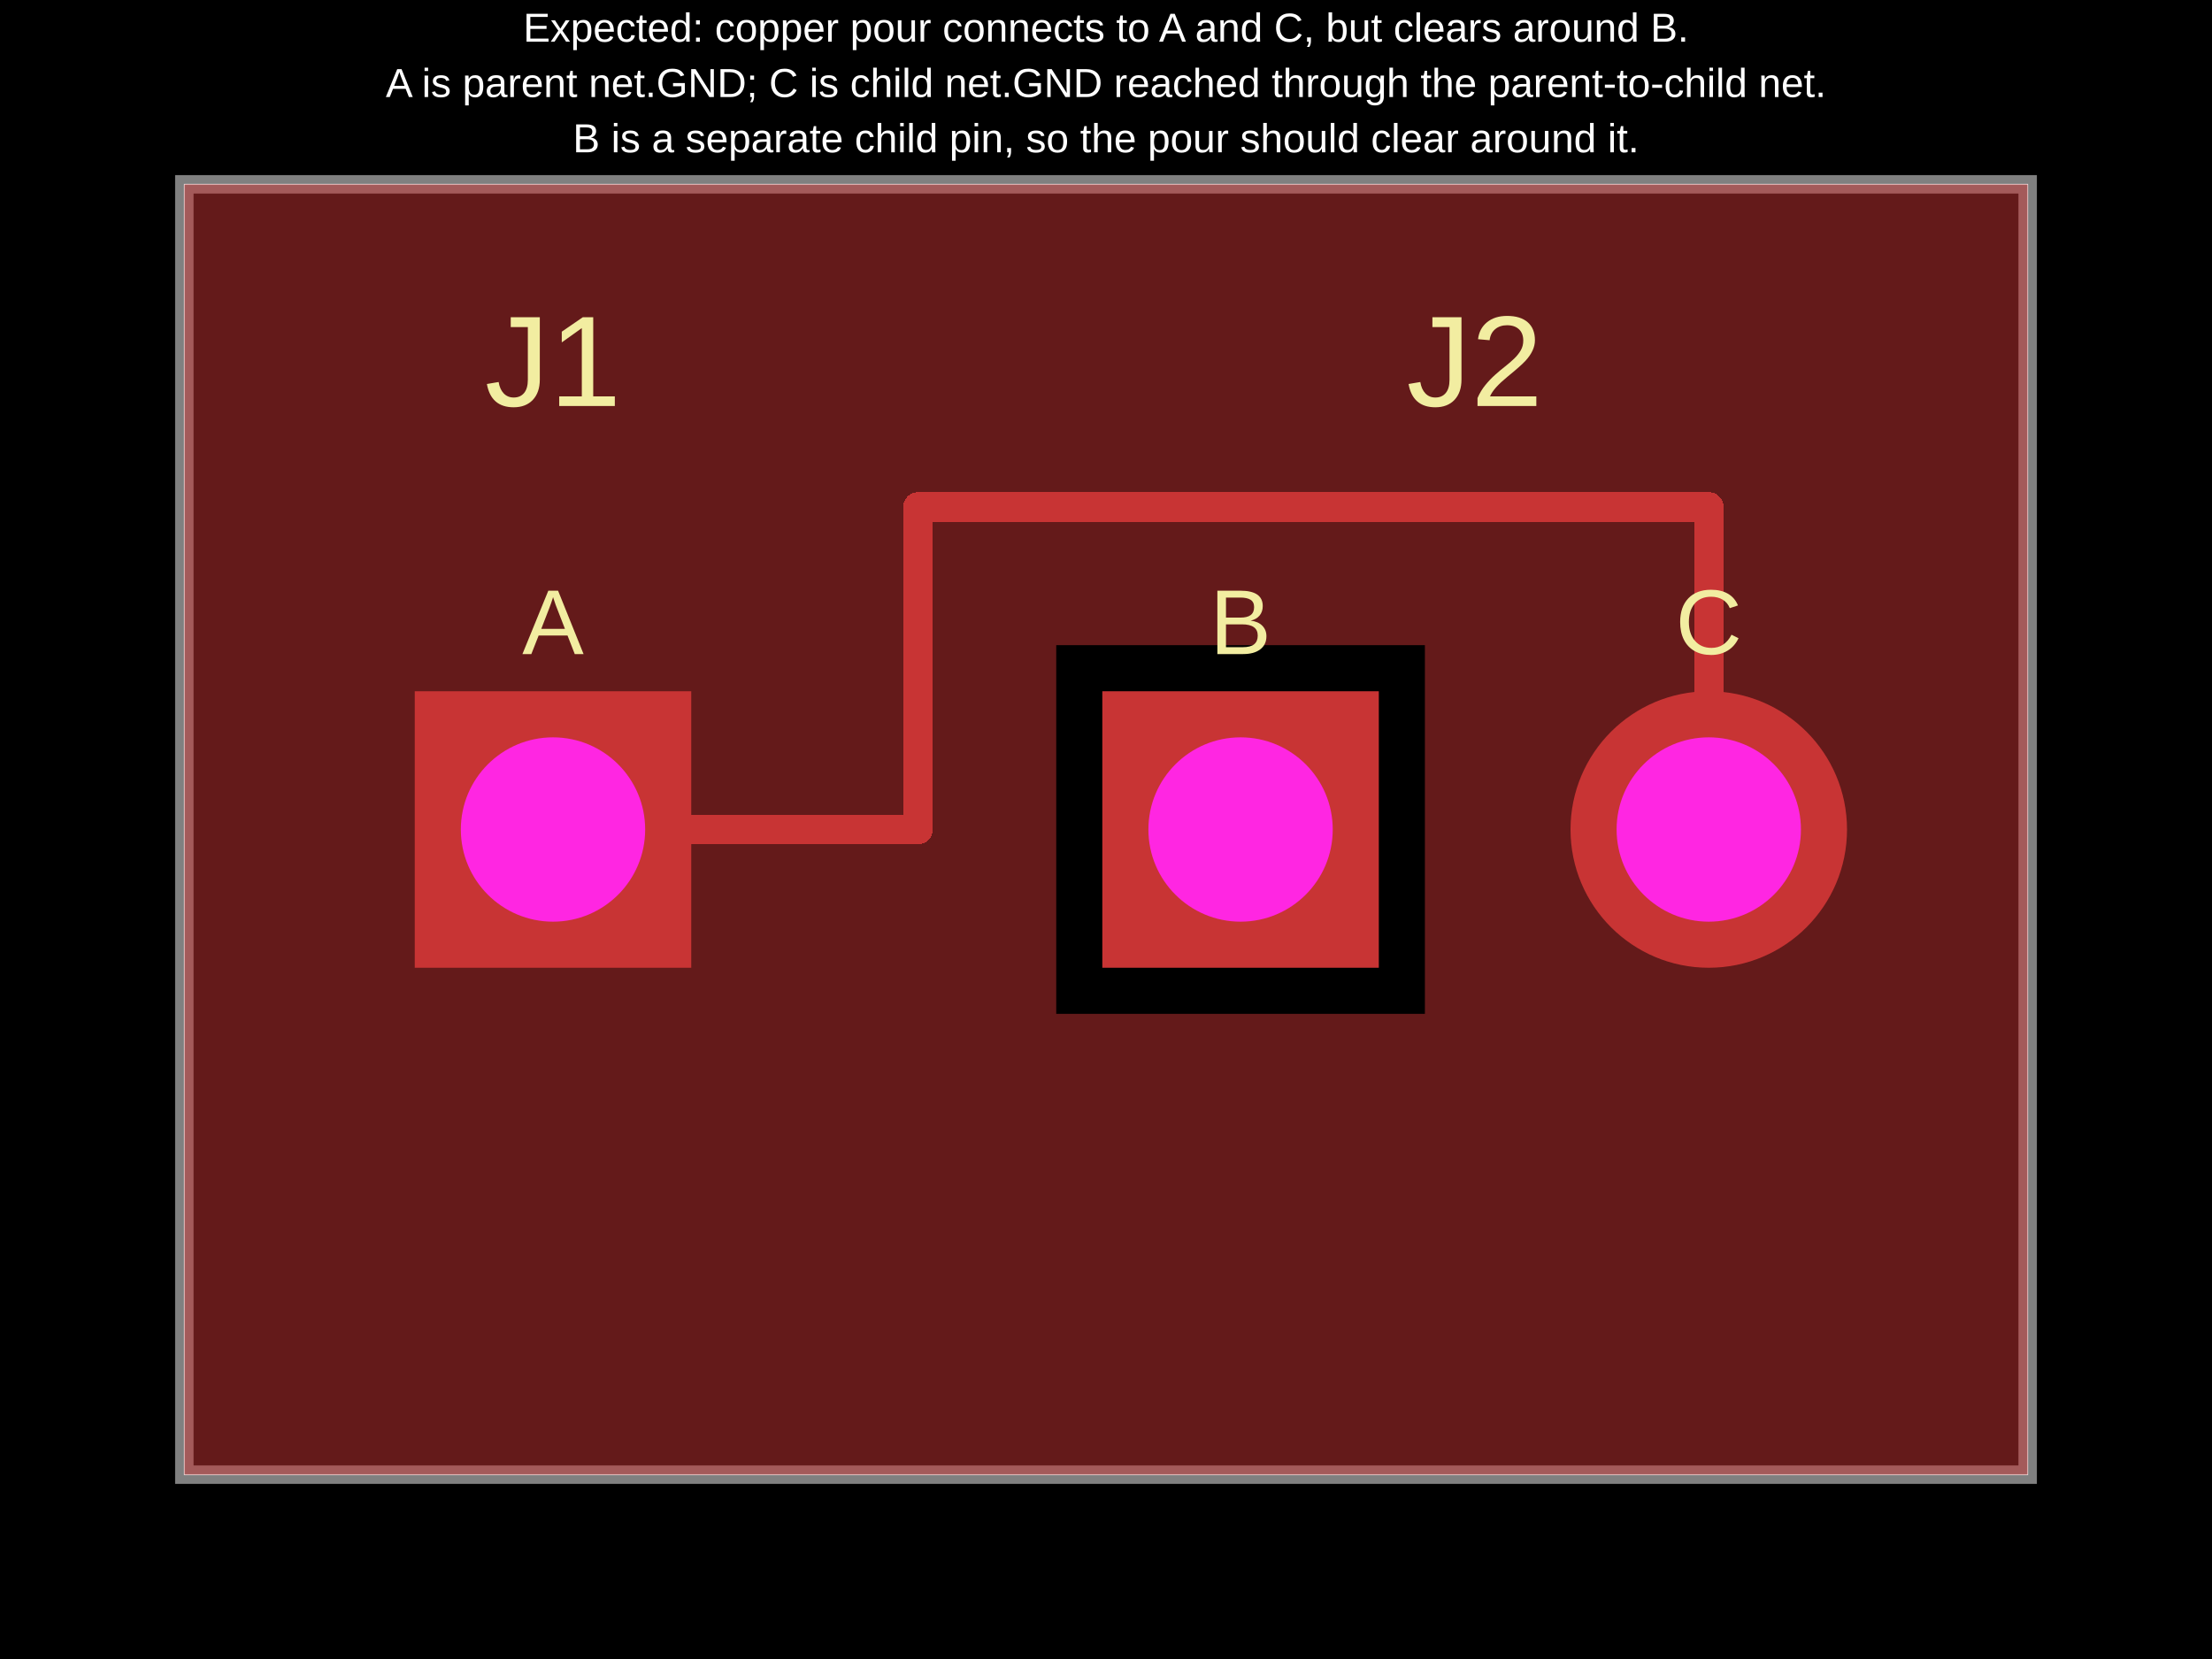
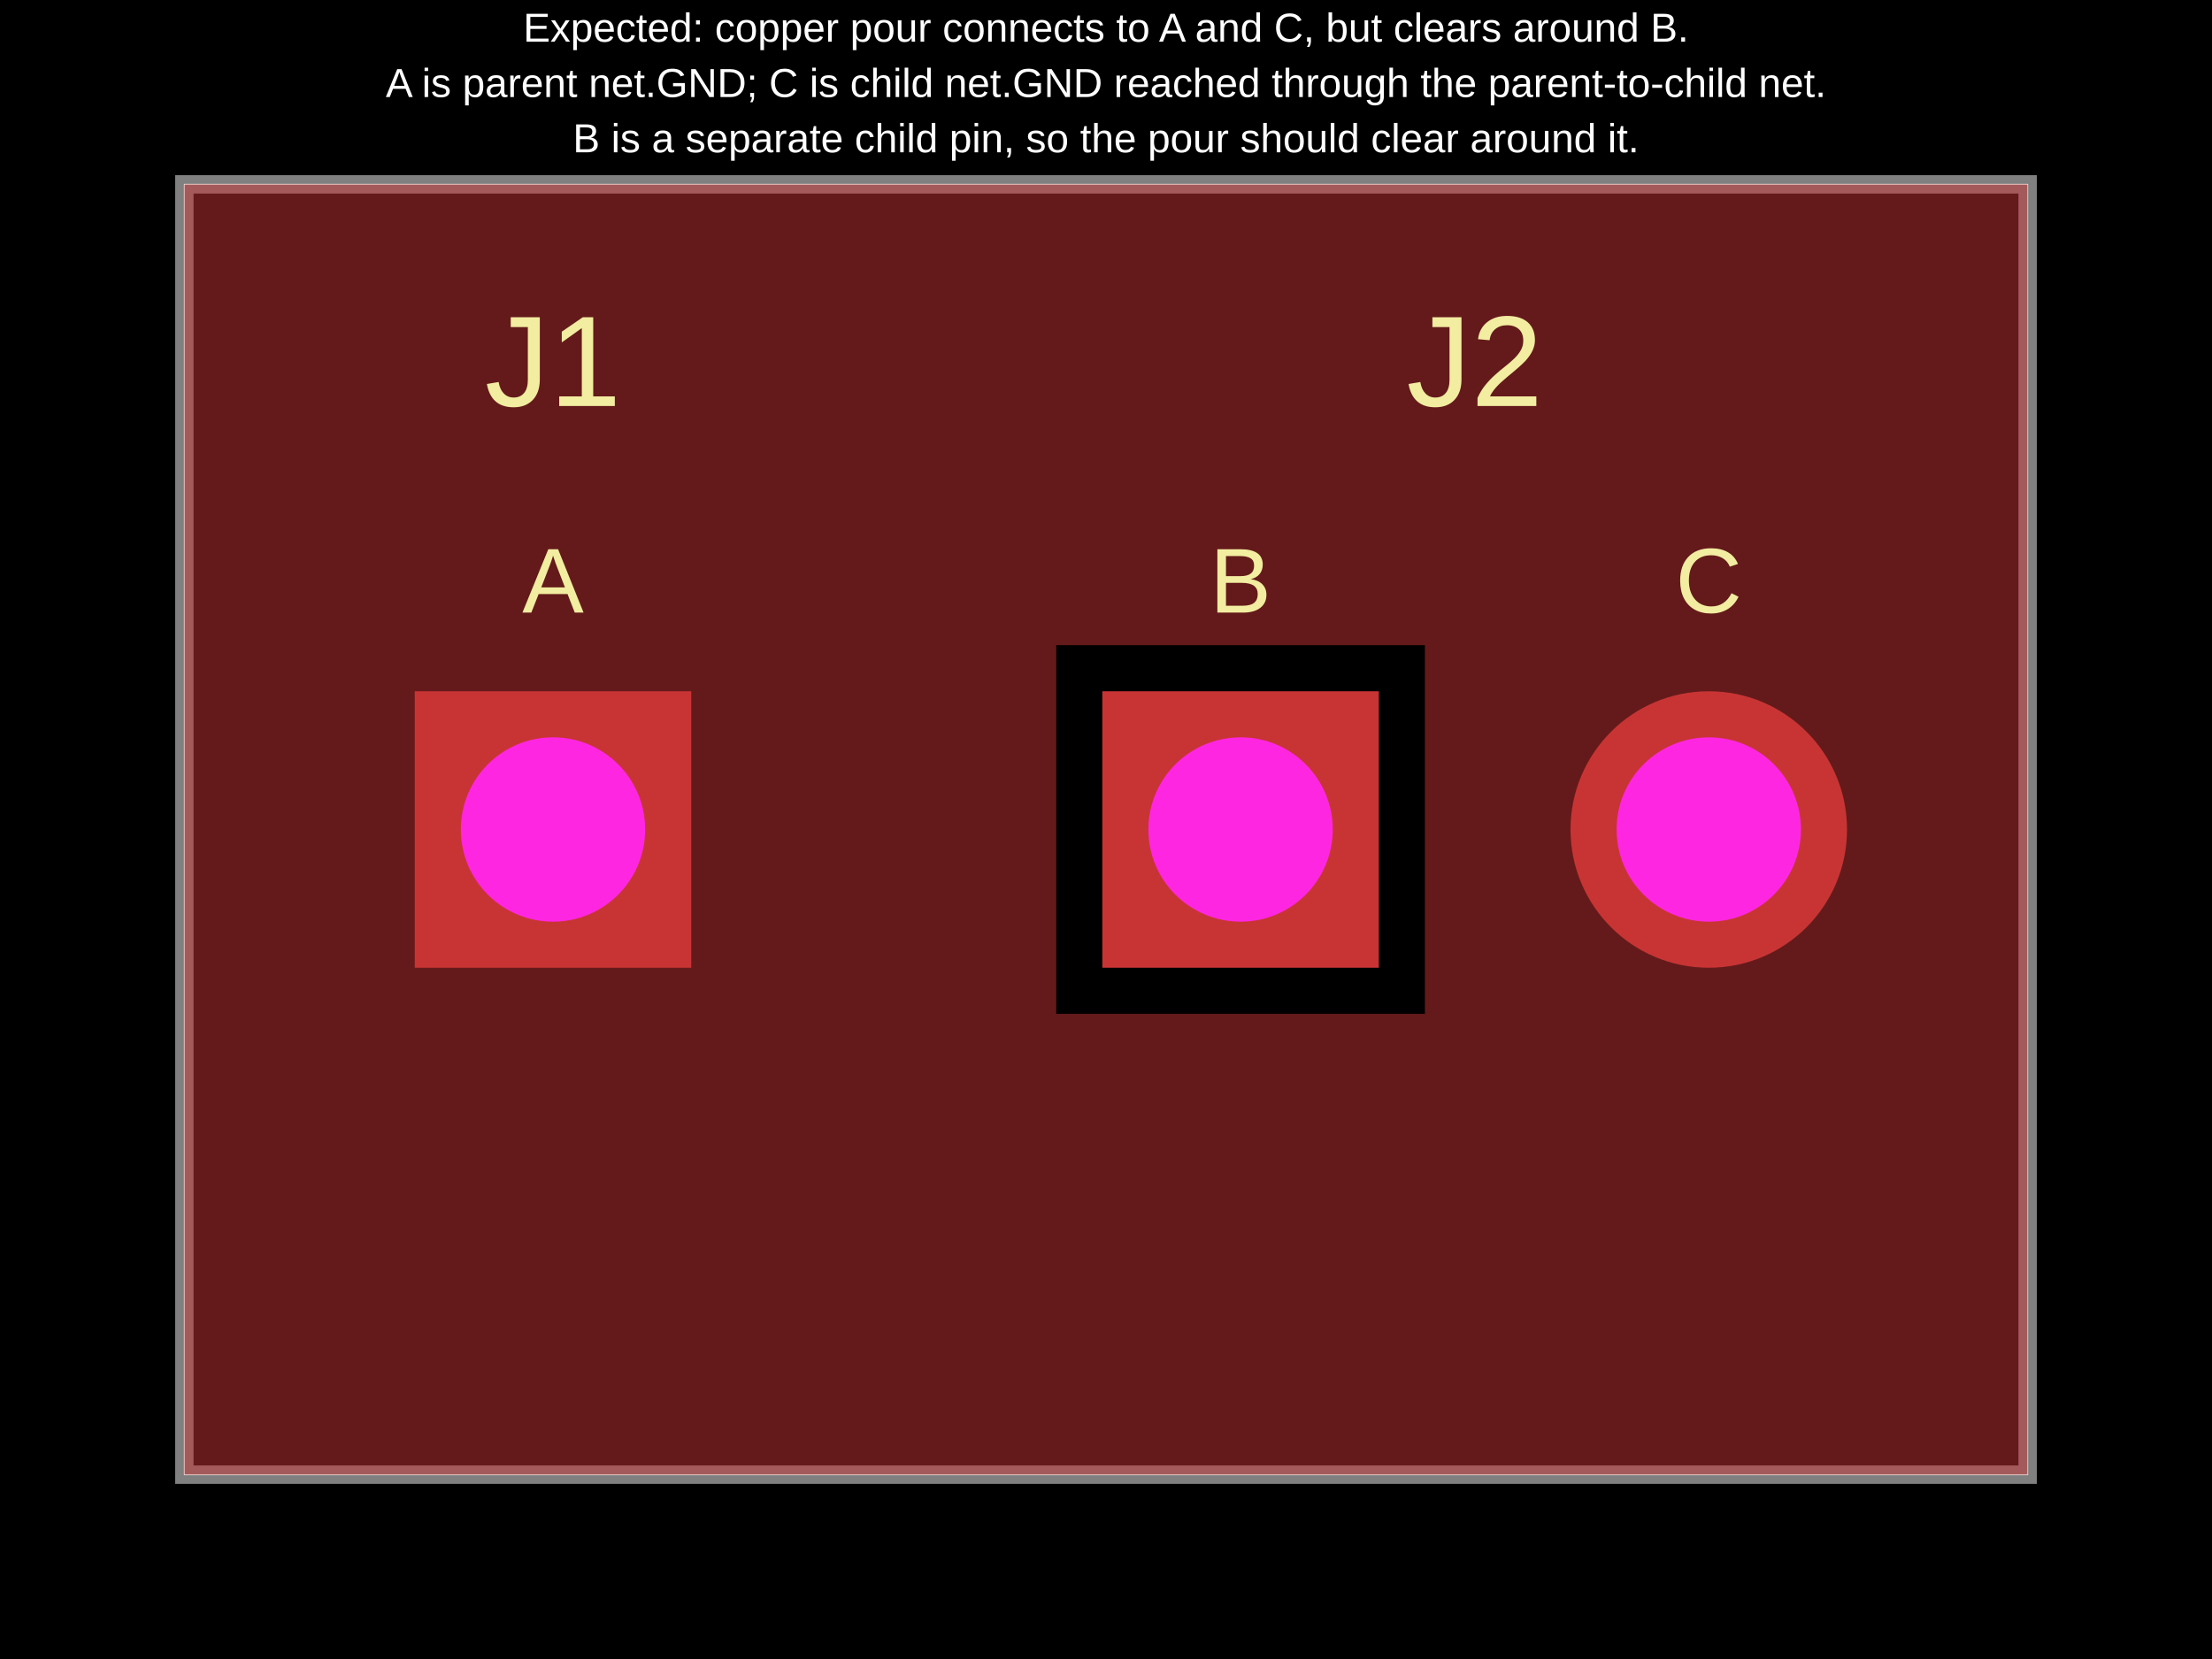
- <svg xmlns="http://www.w3.org/2000/svg" width="800" height="600" data-software-used-string="@tscircuit/core@0.0.988">
+ <svg xmlns="http://www.w3.org/2000/svg" width="800" height="600" data-software-used-string="@tscircuit/core@0.0.2125">
  <style />
  <rect class="boundary" x="0" y="0" fill="#000" width="800" height="600" data-type="pcb_background" data-pcb-layer="global" />
  <rect class="pcb-boundary" fill="none" stroke="#fff" stroke-width="0.3" x="66.667" y="66.667" width="666.667" height="466.667" data-type="pcb_boundary" data-pcb-layer="global" />
  <path class="pcb-board" d="M 66.667 533.333 L 733.333 533.333 L 733.333 66.667 L 66.667 66.667 Z" fill="none" stroke="rgba(255, 255, 255, 0.5)" stroke-width="6.667" data-type="pcb_board" data-pcb-layer="board" />
-   <path class="pcb-trace" stroke="rgb(200, 52, 52)" fill="none" d="M 200 300 L 332 300" stroke-width="10.667" stroke-linecap="round" stroke-linejoin="round" shape-rendering="crispEdges" data-type="pcb_trace" data-pcb-layer="top" />
-   <path class="pcb-trace" stroke="rgb(200, 52, 52)" fill="none" d="M 332 300 L 332 183.333" stroke-width="10.667" stroke-linecap="round" stroke-linejoin="round" shape-rendering="crispEdges" data-type="pcb_trace" data-pcb-layer="top" />
-   <path class="pcb-trace" stroke="rgb(200, 52, 52)" fill="none" d="M 332 183.333 L 618 183.333" stroke-width="10.667" stroke-linecap="round" stroke-linejoin="round" shape-rendering="crispEdges" data-type="pcb_trace" data-pcb-layer="top" />
-   <path class="pcb-trace" stroke="rgb(200, 52, 52)" fill="none" d="M 618 183.333 L 618 300" stroke-width="10.667" stroke-linecap="round" stroke-linejoin="round" shape-rendering="crispEdges" data-type="pcb_trace" data-pcb-layer="top" />
  <path class="pcb-copper-pour pcb-copper-pour-brep" d="M 733.333 533.333 L 66.667 533.333 L 66.667 66.667 L 733.333 66.667 L 733.333 533.333 Z M 382 366.667 L 515.333 366.667 L 515.333 233.333 L 382 233.333 L 382 366.667 Z" fill="rgb(200, 52, 52)" fill-rule="evenodd" fill-opacity="0.5" data-type="pcb_copper_pour" data-pcb-layer="top" />
-   <text x="0" y="0" dx="0" dy="0" fill="#f2eda1" font-family="Arial, sans-serif" font-size="33.333" text-anchor="middle" dominant-baseline="central" transform="matrix(1,0,0,1,200,225)" class="pcb-silkscreen-text pcb-silkscreen-top" data-pcb-silkscreen-text-id="pcb_silkscreen_text_0" stroke="none" data-type="pcb_silkscreen_text" data-pcb-layer="top">A</text>
+   <text x="0" y="0" dx="0" dy="0" fill="#f2eda1" font-family="Arial, sans-serif" font-size="33.333" text-anchor="middle" dominant-baseline="central" transform="matrix(1,0,0,1,200,210)" class="pcb-silkscreen-text pcb-silkscreen-top" data-pcb-silkscreen-text-id="pcb_silkscreen_text_0" stroke="none" data-type="pcb_silkscreen_text" data-pcb-layer="top">A</text>
  <text x="0" y="0" dx="0" dy="0" fill="#f2eda1" font-family="Arial, sans-serif" font-size="46.667" text-anchor="middle" dominant-baseline="central" transform="matrix(1,0,0,1,200,130.6667)" class="pcb-silkscreen-text pcb-silkscreen-top" data-pcb-silkscreen-text-id="pcb_silkscreen_text_1" stroke="none" data-type="pcb_silkscreen_text" data-pcb-layer="top">J1</text>
-   <text x="0" y="0" dx="0" dy="0" fill="#f2eda1" font-family="Arial, sans-serif" font-size="33.333" text-anchor="middle" dominant-baseline="central" transform="matrix(1,0,0,1,448.6667,225)" class="pcb-silkscreen-text pcb-silkscreen-top" data-pcb-silkscreen-text-id="pcb_silkscreen_text_2" stroke="none" data-type="pcb_silkscreen_text" data-pcb-layer="top">B</text>
-   <text x="0" y="0" dx="0" dy="0" fill="#f2eda1" font-family="Arial, sans-serif" font-size="33.333" text-anchor="middle" dominant-baseline="central" transform="matrix(1,0,0,1,618,225)" class="pcb-silkscreen-text pcb-silkscreen-top" data-pcb-silkscreen-text-id="pcb_silkscreen_text_3" stroke="none" data-type="pcb_silkscreen_text" data-pcb-layer="top">C</text>
+   <text x="0" y="0" dx="0" dy="0" fill="#f2eda1" font-family="Arial, sans-serif" font-size="33.333" text-anchor="middle" dominant-baseline="central" transform="matrix(1,0,0,1,448.6667,210)" class="pcb-silkscreen-text pcb-silkscreen-top" data-pcb-silkscreen-text-id="pcb_silkscreen_text_2" stroke="none" data-type="pcb_silkscreen_text" data-pcb-layer="top">B</text>
+   <text x="0" y="0" dx="0" dy="0" fill="#f2eda1" font-family="Arial, sans-serif" font-size="33.333" text-anchor="middle" dominant-baseline="central" transform="matrix(1,0,0,1,618,210)" class="pcb-silkscreen-text pcb-silkscreen-top" data-pcb-silkscreen-text-id="pcb_silkscreen_text_3" stroke="none" data-type="pcb_silkscreen_text" data-pcb-layer="top">C</text>
  <text x="0" y="0" dx="0" dy="0" fill="#f2eda1" font-family="Arial, sans-serif" font-size="46.667" text-anchor="middle" dominant-baseline="central" transform="matrix(1,0,0,1,533.3333,130.6667)" class="pcb-silkscreen-text pcb-silkscreen-top" data-pcb-silkscreen-text-id="pcb_silkscreen_text_4" stroke="none" data-type="pcb_silkscreen_text" data-pcb-layer="top">J2</text>
  <g data-type="pcb_plated_hole" data-pcb-layer="through">
    <rect class="pcb-hole-outer-pad" fill="rgb(200, 52, 52)" x="150" y="250" width="100" height="100" data-type="pcb_plated_hole" data-pcb-layer="top" />
    <circle class="pcb-hole-inner" fill="#FF26E2" cx="200" cy="300" r="33.333" data-type="pcb_plated_hole_drill" data-pcb-layer="drill" />
  </g>
  <g data-type="pcb_plated_hole" data-pcb-layer="through">
    <rect class="pcb-hole-outer-pad" fill="rgb(200, 52, 52)" x="398.667" y="250" width="100" height="100" data-type="pcb_plated_hole" data-pcb-layer="top" />
    <circle class="pcb-hole-inner" fill="#FF26E2" cx="448.667" cy="300" r="33.333" data-type="pcb_plated_hole_drill" data-pcb-layer="drill" />
  </g>
  <g data-type="pcb_plated_hole" data-pcb-layer="through">
    <circle class="pcb-hole-outer" fill="rgb(200, 52, 52)" cx="618" cy="300" r="50" data-type="pcb_plated_hole" data-pcb-layer="top" />
    <circle class="pcb-hole-inner" fill="#FF26E2" cx="618" cy="300" r="33.333" data-type="pcb_plated_hole_drill" data-pcb-layer="drill" />
  </g>
  <text x="400" y="10" fill="#ffffff" font-family="Arial, sans-serif" font-size="14.667" text-anchor="middle" dominant-baseline="central" class="pcb-note-text" data-type="pcb_note_text" data-pcb-note-text-id="pcb_note_text_0" data-pcb-layer="overlay">Expected: copper pour connects to A and C, but clears around B.</text>
  <text x="400" y="30" fill="#ffffff" font-family="Arial, sans-serif" font-size="14.667" text-anchor="middle" dominant-baseline="central" class="pcb-note-text" data-type="pcb_note_text" data-pcb-note-text-id="pcb_note_text_1" data-pcb-layer="overlay">A is parent net.GND; C is child net.GND reached through the parent-to-child net.</text>
  <text x="400" y="50" fill="#ffffff" font-family="Arial, sans-serif" font-size="14.667" text-anchor="middle" dominant-baseline="central" class="pcb-note-text" data-type="pcb_note_text" data-pcb-note-text-id="pcb_note_text_2" data-pcb-layer="overlay">B is a separate child pin, so the pour should clear around it.</text>
</svg>
